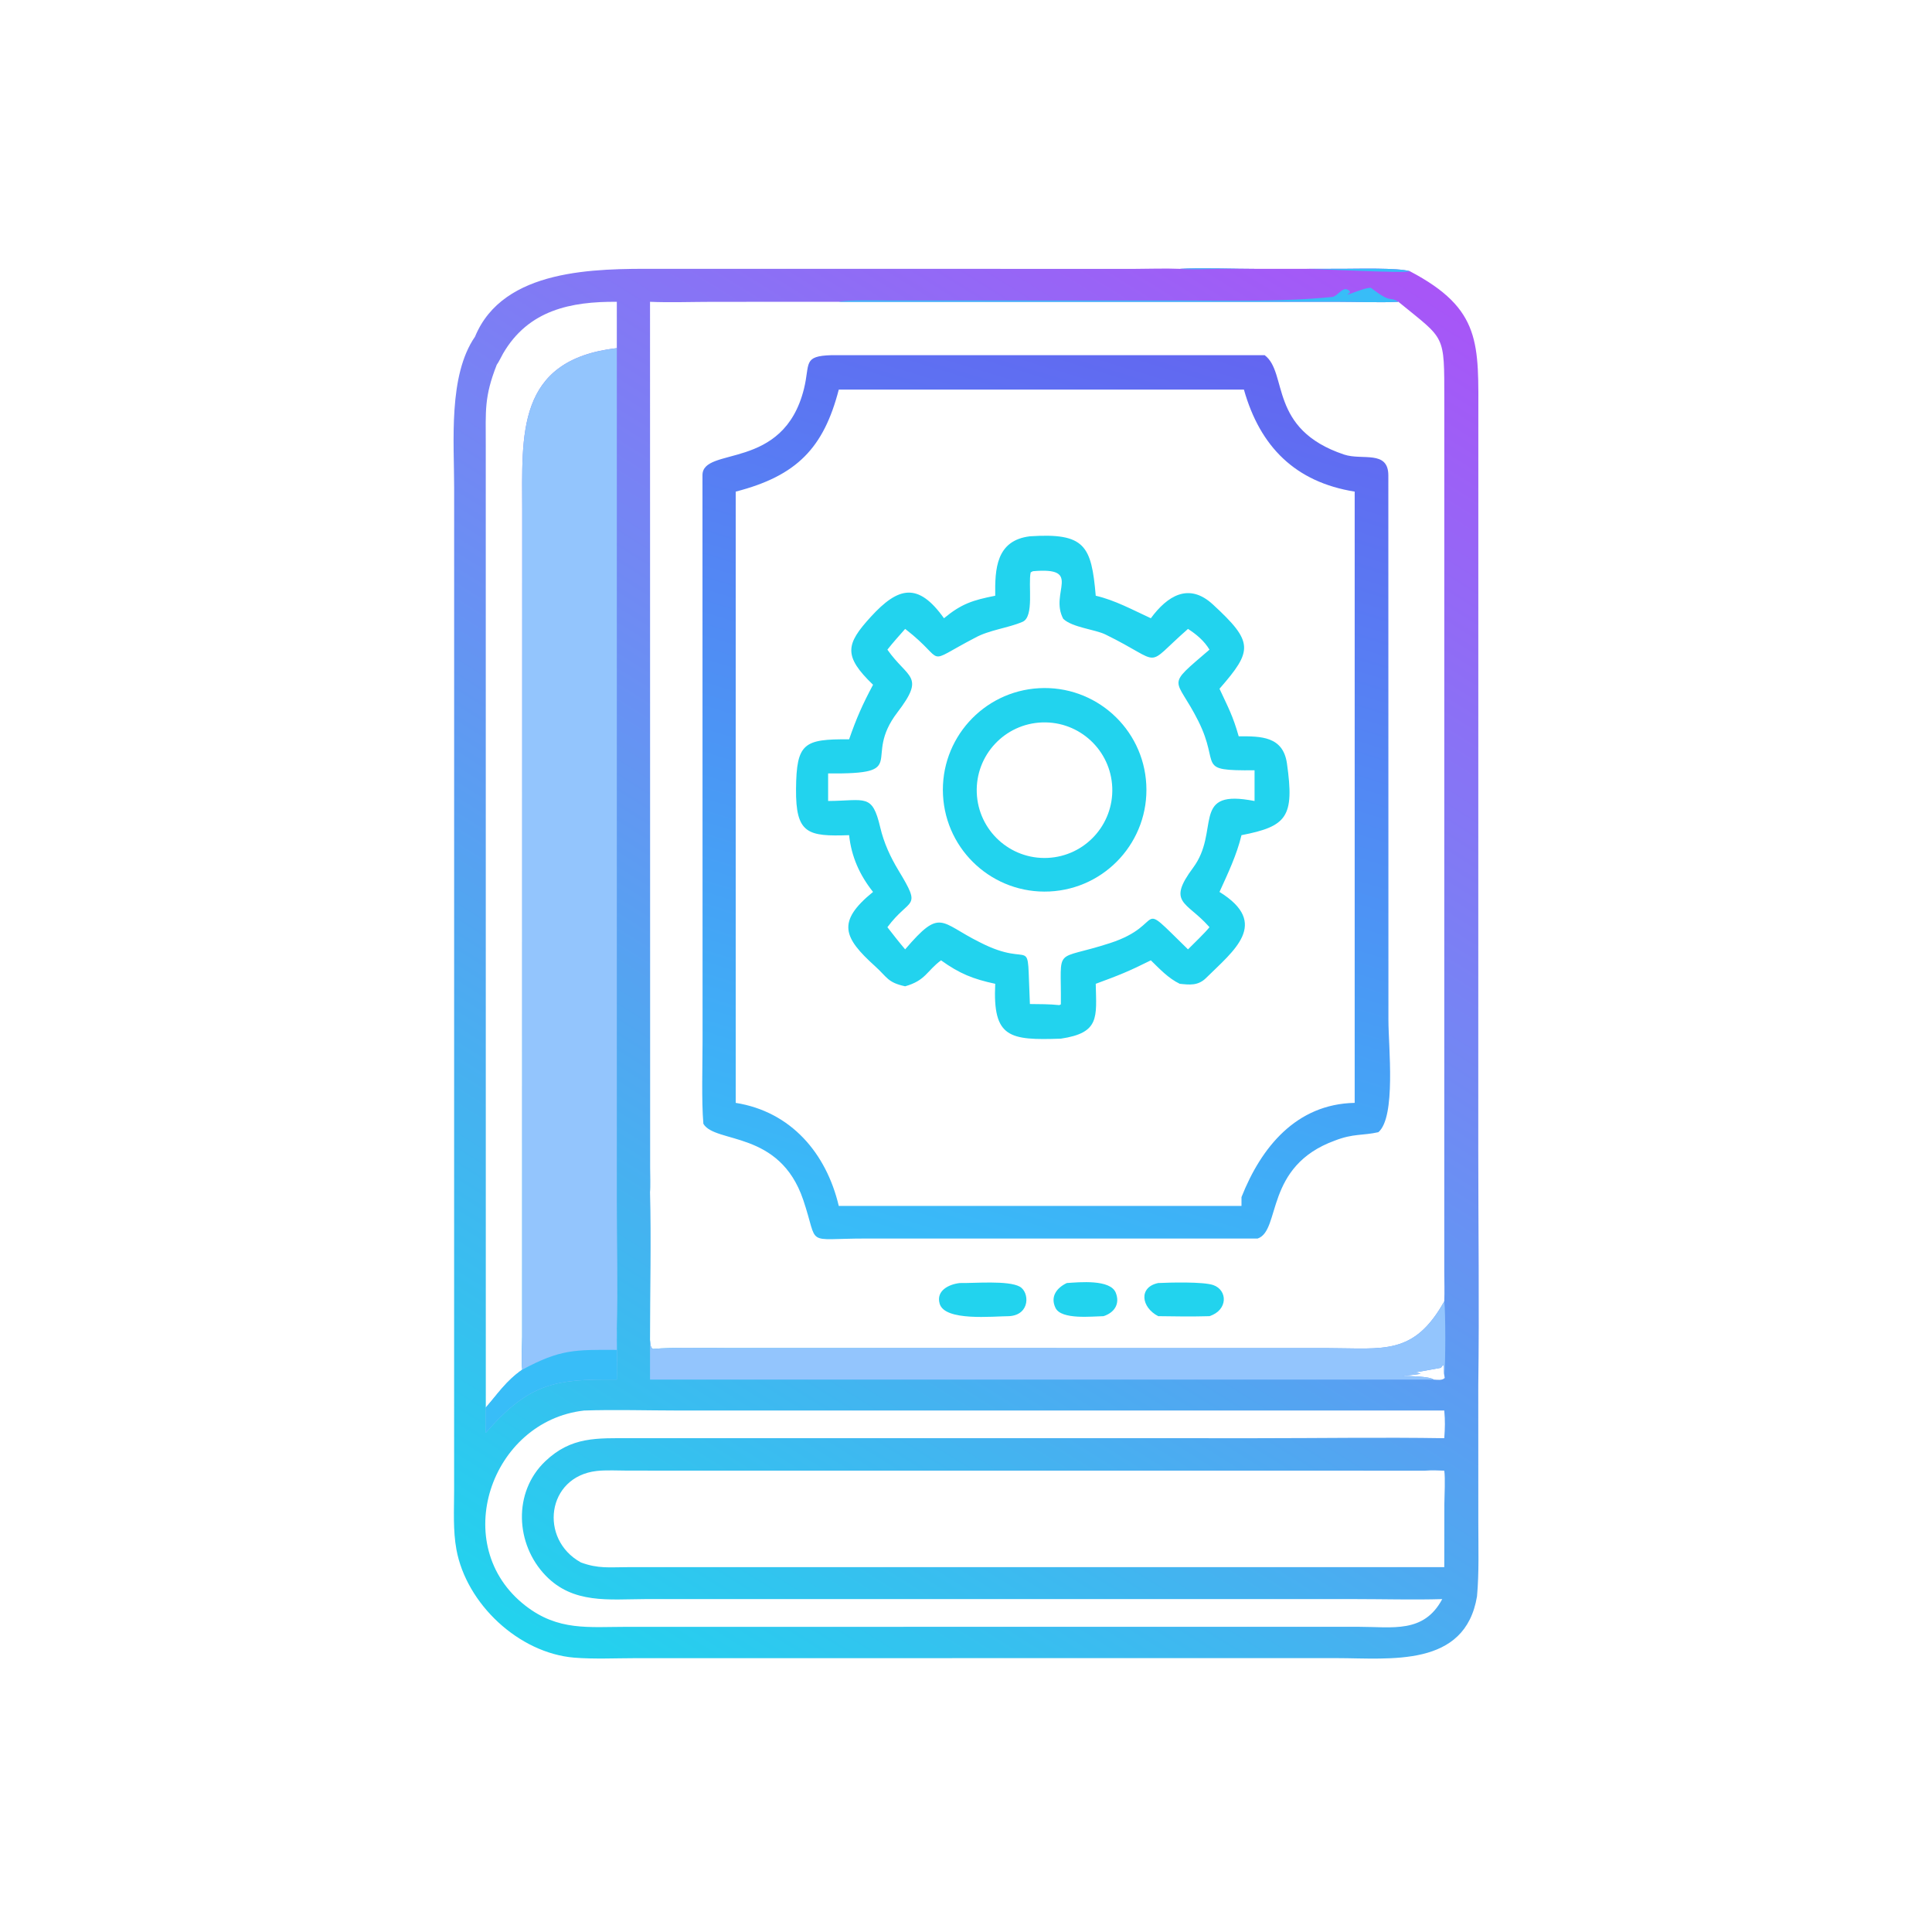
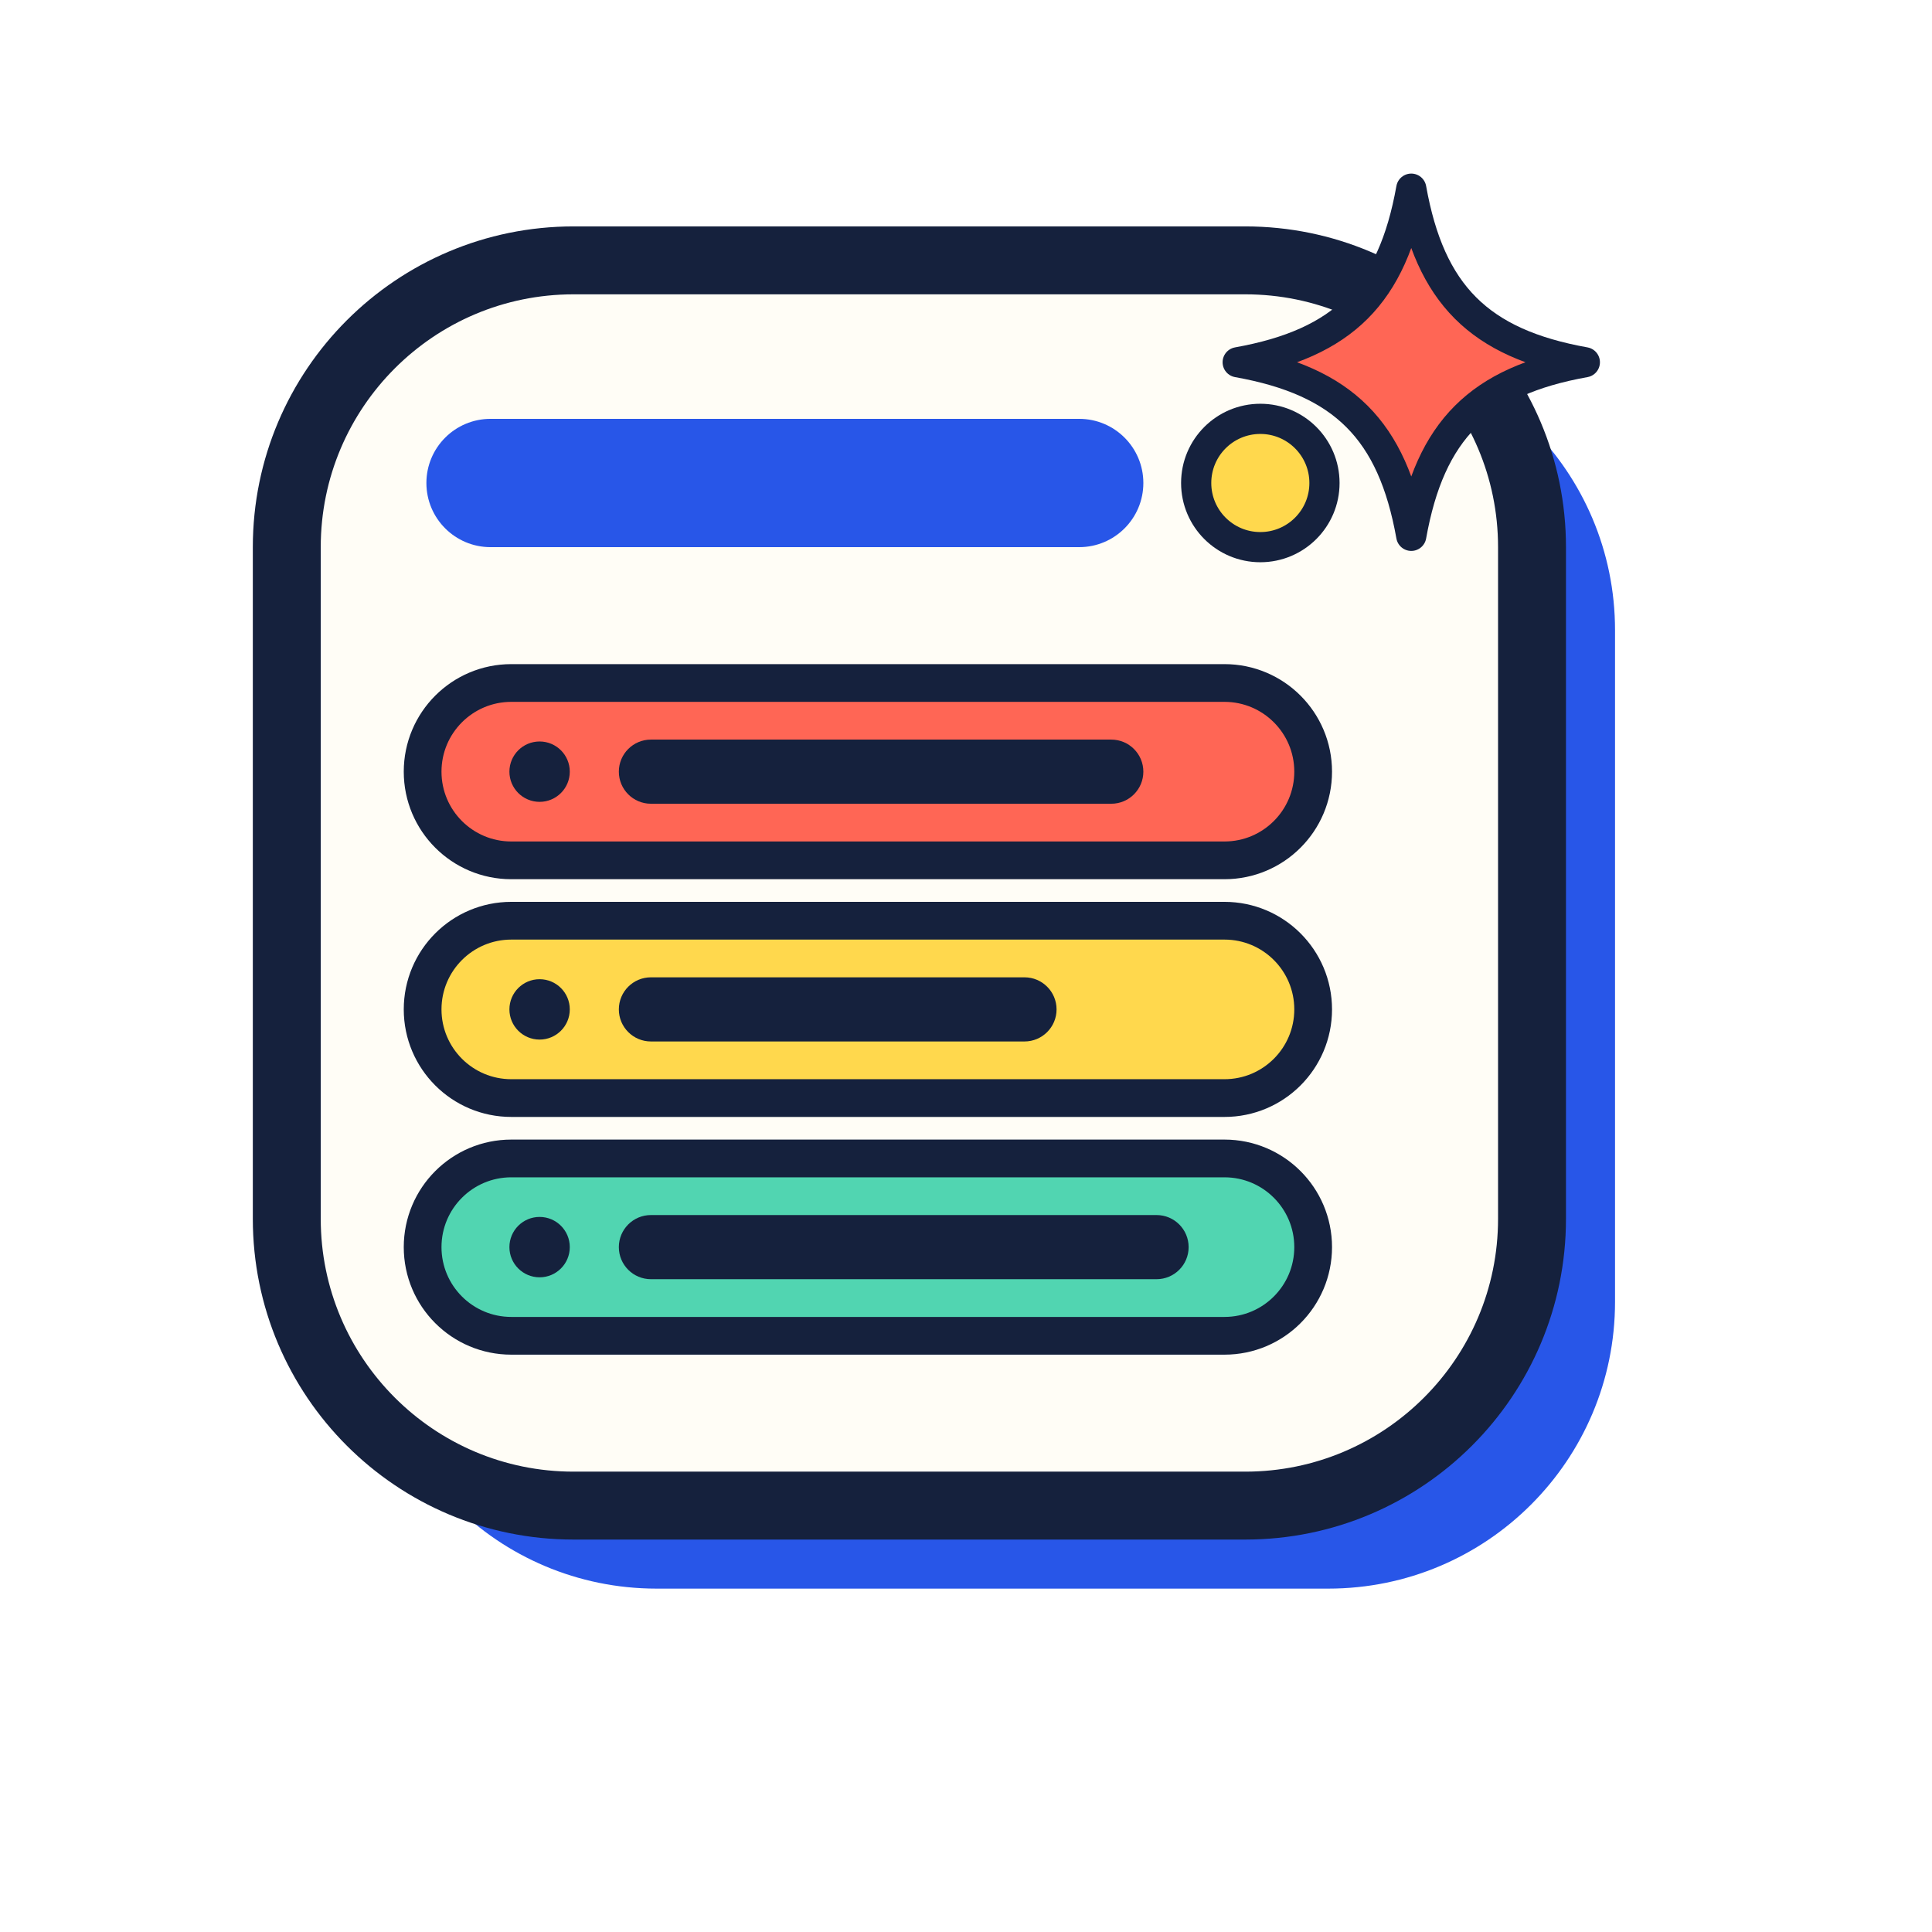
- <svg xmlns="http://www.w3.org/2000/svg" height="512" preserveAspectRatio="none" style="display: block;" version="1.1" viewBox="0 0 2048 2048" width="512">
-   <defs>
-     <linearGradient gradientUnits="userSpaceOnUse" id="Gradient1" x1="957.835" x2="1256.27" y1="1336.08" y2="353.864">
-       <stop class="stop0" offset="0" stop-color="rgb(56, 189, 248)" stop-opacity="1" />
-       <stop class="stop1" offset="1" stop-color="rgb(99, 102, 241)" stop-opacity="1" />
-     </linearGradient>
-     <linearGradient gradientUnits="userSpaceOnUse" id="Gradient2" x1="580.486" x2="1497.45" y1="1755.05" y2="287.655">
-       <stop class="stop0" offset="0" stop-color="rgb(34, 211, 238)" stop-opacity="1" />
-       <stop class="stop1" offset="1" stop-color="rgb(168, 85, 247)" stop-opacity="1" />
-     </linearGradient>
-   </defs>
-   <path d="M 1250.6 284.975 C 1271.93 283.642 1309.41 284.976 1332.42 284.974 L 1422.79 284.942 C 1437.82 284.931 1482.05 283.693 1494.45 287.49 C 1571.12 327.734 1567.15 364.542 1567.09 443.372 L 1567.03 1219.43 C 1567.03 1301.65 1568.2 1386.77 1567.03 1468.72 L 1567.08 1614.69 C 1567.08 1639.79 1567.98 1667.17 1565.69 1692.19 C 1553.07 1768.06 1473.92 1757.74 1416.78 1757.68 L 674.352 1757.72 C 653.631 1757.74 629.165 1758.86 608.72 1757.18 C 549.925 1752.34 494.352 1700.18 483.813 1642.5 C 480.125 1622.32 481.35 1601.14 481.378 1580.95 L 481.41 516.772 C 481.406 468.063 475.069 398.138 503.539 356.89 C 533.471 284.206 632.005 284.894 694.91 284.954 L 1202.5 285.017 C 1217.57 284.966 1235.75 284.348 1250.6 284.975 z M 689.057 319.927 L 689.182 1237.96 C 689.214 1242.94 689.666 1259.3 689.057 1263.52 C 690.415 1313.37 689.054 1370.09 689.057 1420.45 C 689.728 1425.06 689.15 1427.68 692.029 1429.94 C 714.479 1428 745.156 1428.98 768.545 1428.99 L 1408.01 1429.08 C 1466.5 1429.14 1498.77 1437.21 1530.99 1379.46 C 1531.38 1369.49 1531.04 1357.81 1530.99 1347.71 L 1531.02 423.854 C 1530.95 353.4 1532.26 360.758 1483.52 320.864 L 1482.4 319.927 C 1464.1 320.943 1438.13 319.943 1418.92 319.936 L 889.133 319.927 L 755.693 319.96 C 735.762 319.965 708.463 320.839 689.057 319.927 z M 1530.99 1661.24 L 1531.07 1594.51 C 1531.15 1585.28 1532.2 1567.2 1530.99 1558.97 C 1523.38 1558.65 1518.12 1558.43 1510.56 1558.97 L 665.912 1558.91 C 655.577 1558.9 642.427 1558.15 632.394 1559.31 C 579.462 1565.42 571.173 1631.66 615.769 1656.26 C 634.279 1663.08 645.816 1661.24 665.268 1661.25 L 1530.99 1661.24 z M 1519.68 1462.41 C 1523.57 1462.59 1528.75 1463.61 1531.45 1460.68 L 1530.99 1457.62 C 1529.82 1452.32 1532.35 1442.29 1527.45 1449.9 C 1477.23 1459.25 1502.25 1453.12 1505.72 1456.26 C 1501.21 1457.31 1486.68 1458.34 1486.21 1458.64 C 1492.3 1458.55 1516.06 1458.99 1519.68 1462.41 z M 1528.83 1695.11 C 1499.41 1696 1466.03 1695.11 1436.15 1695.1 L 683.5 1695.11 C 645.434 1695.24 607.588 1700.45 578.372 1670.15 C 546.339 1636.93 543.58 1581.84 577.966 1549.04 C 605.725 1522.57 632.845 1524.59 668.597 1524.54 L 1332.67 1524.56 C 1397.86 1524.56 1466.02 1523.5 1530.99 1524.56 C 1531.76 1513.25 1531.98 1506.54 1530.99 1495.23 L 719.191 1495.21 C 688.284 1495.2 649.608 1494.12 619.167 1495.23 C 520.181 1506.38 474.83 1638.45 557.075 1702.18 C 591.825 1729.11 623.594 1724.52 664.778 1724.51 L 1440.57 1724.48 C 1476.21 1724.48 1509.31 1731.7 1528.83 1695.11 z M 553.61 1451.93 C 552.314 1443.03 553.473 1426.6 553.515 1416.97 L 553.588 541.76 C 553.602 461.258 546.448 381.47 653.854 369.013 L 653.854 319.927 C 605.413 319.534 560.285 328.503 533.384 374.581 C 531.645 377.56 528.476 384.281 526.586 386.667 C 513.134 420.875 514.943 435.33 514.931 471.496 L 514.968 1492.08 C 528.115 1477.04 536.319 1464.03 553.61 1451.93 z" fill="url(#Gradient2)" transform="translate(0,0)" />
-   <path d="M 1250.6 284.975 C 1271.93 283.642 1309.41 284.976 1332.42 284.974 L 1422.79 284.942 C 1437.82 284.931 1482.05 283.693 1494.45 287.49 C 1489.24 290.052 1397.85 284.915 1383.58 284.961 L 1295.05 285.009 C 1282.86 285.045 1261.5 286.004 1250.6 284.975 z" fill="rgb(56, 189, 248)" transform="translate(0,0)" />
-   <path d="M 881.741 376.486 L 1340.58 376.486 C 1365.5 395.071 1344.21 454.979 1424.85 481.866 C 1444.02 488.261 1471.6 476.794 1471.7 503.897 L 1471.79 1081.6 C 1471.8 1109.34 1479.99 1183.93 1461.14 1200.18 C 1444.54 1203.9 1434.69 1201.44 1415.14 1209.01 C 1340.11 1236.2 1357.97 1304.28 1333.22 1312.88 L 917.378 1312.9 C 851.493 1312.9 868.507 1322.31 851.465 1271.94 C 826.373 1197.78 758.166 1212.48 745.615 1191.28 C 743.508 1167.14 744.751 1127.73 744.747 1102.52 L 744.646 503.773 C 744.594 472.654 830.421 500.101 852.252 412.089 C 858.898 385.295 850.62 377.345 881.741 376.486 z M 779.889 521.132 L 779.889 1169.08 C 838.459 1178.43 875.881 1222.35 889.133 1278.32 L 1316.03 1278.32 L 1316.03 1268.99 C 1336.84 1216.33 1373.96 1170.31 1436.02 1169.08 L 1436.02 521.132 C 1373.24 511.037 1335.77 473.752 1318.61 413.005 L 889.133 413.005 C 873.172 474.574 844.92 504.403 779.889 521.132 z" fill="url(#Gradient1)" transform="translate(0,0)" />
-   <path d="M 1091.74 568.498 C 1150.07 564.653 1156.97 578.403 1161.53 631.504 C 1181.87 636.175 1200.93 646.637 1219.94 655.363 C 1237.27 631.882 1260 617.062 1285.65 640.699 C 1329.05 680.687 1328.16 689.496 1292.72 730.107 C 1302.22 750.552 1306.87 758.7 1313.07 780.505 C 1336.5 780.453 1360.12 780.296 1364.23 809.359 C 1372.23 865.892 1364.32 875.951 1316.03 885.319 C 1311.01 906.249 1301.6 925.97 1292.72 945.477 C 1346.57 978.848 1307.83 1007.69 1278.52 1036.67 C 1269.97 1045.13 1260.99 1043.93 1250.6 1042.87 C 1238.45 1037.01 1229.58 1027.36 1219.94 1017.99 C 1196.84 1029.56 1185.98 1033.9 1161.53 1042.87 C 1162.28 1078.4 1165.98 1094.88 1124.56 1101.02 C 1069.87 1102.89 1052.26 1100.16 1054.98 1042.87 C 1031.61 1037.84 1017.24 1032.16 997.547 1017.99 C 982.351 1029.22 981.361 1039.31 959.492 1045.52 C 940.771 1041.47 940.585 1035.94 927.726 1024.32 C 894.281 994.092 886.369 977.206 925.463 945.477 C 911.273 927.628 902.508 908.075 900.091 885.319 C 856.292 886.82 843.368 884.091 843.827 836.174 C 844.292 787.634 852.128 783.329 900.091 783.723 C 907.97 761.016 914.32 746.797 925.463 725.863 C 893.632 695.261 896.673 682.785 923.005 653.954 C 952.163 622.028 973.151 616.785 1000.65 655.363 C 1019.33 639.912 1031.3 636.201 1054.98 631.504 C 1054.63 603.506 1055.71 572.859 1091.74 568.498 z M 959.492 666.671 C 953.3 673.744 946.418 681.293 940.683 688.66 C 962.432 719.706 981.399 715.788 951.282 755.172 C 913.281 804.865 966.262 820.73 877.843 819.871 L 877.843 849.078 C 917.442 848.818 924.539 840.657 933.102 877.115 C 936.946 893.48 943.791 908.395 952.418 922.645 C 977.805 964.574 964.706 950.425 940.683 982.882 C 946.96 990.993 952.844 998.526 959.492 1006.36 C 997.435 962.016 996.116 977.764 1038.38 998.715 C 1097.37 1029.22 1087.98 984.361 1091.74 1064.31 C 1102.21 1064.43 1112.5 1064.36 1122.92 1065.47 L 1124.43 1064.76 L 1124.56 1064.31 C 1125.15 1001.43 1115.96 1019.44 1176.6 999.755 C 1238.26 979.743 1201.83 950.207 1259.32 1006.36 C 1265.51 1000.14 1276.97 989.208 1282.1 982.882 L 1281.08 981.732 C 1257.68 955.538 1236.79 957.392 1264.73 919.848 C 1293.2 881.586 1263.41 838.32 1323.68 848.021 L 1329.88 849.078 L 1329.88 816.533 C 1266.39 817.035 1294.31 812.371 1270.3 764.402 C 1246.25 716.349 1234.25 729.762 1282.1 688.66 C 1276.61 679.428 1268.27 672.417 1259.32 666.671 C 1211.11 708.921 1235.25 703.633 1171.84 672.59 C 1160.69 667.133 1136.6 665.166 1127.07 655.958 C 1112.17 628.014 1148.47 600.792 1094.88 605.515 L 1092.58 606.721 C 1089.65 619.574 1096.55 653.671 1084 659.126 C 1068.85 665.712 1048.49 667.772 1033.51 676.119 C 977.524 705.255 1005.05 702.002 960.257 667.246 L 959.492 666.671 z" fill="rgb(34, 211, 238)" transform="translate(0,0)" />
-   <path d="M 1101.37 729.521 C 1161.02 726.196 1212.02 771.984 1215.11 831.65 C 1218.21 891.316 1172.22 942.136 1112.55 945.002 C 1053.19 947.852 1002.71 902.171 999.63 842.83 C 996.551 783.488 1042.04 732.828 1101.37 729.521 z M 1110.52 909.418 C 1149.98 907.61 1180.58 874.292 1179.04 834.82 C 1177.5 795.347 1144.39 764.519 1104.91 765.796 C 1065.05 767.085 1033.86 800.582 1035.42 840.432 C 1036.97 880.282 1070.68 911.243 1110.52 909.418 z" fill="rgb(34, 211, 238)" transform="translate(0,0)" />
-   <path d="M 1017.44 1360.07 C 1033.31 1360.33 1068.64 1357.14 1080.95 1363.88 C 1091.35 1369.59 1092.37 1393.76 1069.82 1395.19 C 1052.42 1395.27 1001.52 1400.85 996.076 1381.99 C 992.036 1368.01 1006.01 1361.34 1017.44 1360.07 z" fill="rgb(34, 211, 238)" transform="translate(0,0)" />
-   <path d="M 1227.74 1360.07 C 1239.85 1359.5 1275.46 1358.51 1286.15 1362.25 C 1301.36 1367.57 1301.93 1388.72 1282.1 1395.19 C 1264.8 1395.72 1245.1 1395.49 1227.74 1395.19 C 1209.67 1385.86 1206.77 1364.42 1227.74 1360.07 z" fill="rgb(34, 211, 238)" transform="translate(0,0)" />
-   <path d="M 1130.85 1360.07 C 1144.38 1359.15 1176.98 1355.98 1182.75 1370.33 C 1187.54 1382.28 1181.14 1391.52 1169.79 1395.19 C 1157.69 1395.37 1125.05 1399.2 1118.88 1386.47 C 1113.17 1374.67 1119.87 1365.31 1130.85 1360.07 z" fill="rgb(34, 211, 238)" transform="translate(0,0)" />
-   <path d="M 553.61 1451.93 C 552.314 1443.03 553.473 1426.6 553.515 1416.97 L 553.588 541.76 C 553.602 461.258 546.448 381.47 653.854 369.013 L 653.854 1272.72 C 653.888 1316.16 655.093 1365.69 653.854 1408.63 C 654.778 1424.9 653.766 1445.66 653.854 1462.41 C 590.086 1461.87 561.594 1465.14 514.968 1518.83 L 514.968 1492.08 C 528.115 1477.04 536.319 1464.03 553.61 1451.93 z" fill="rgb(147, 197, 253)" transform="translate(0,0)" />
-   <path d="M 653.854 1408.63 C 654.778 1424.9 653.766 1445.66 653.854 1462.41 C 590.086 1461.87 561.594 1465.14 514.968 1518.83 L 514.968 1492.08 C 528.115 1477.04 536.319 1464.03 553.61 1451.93 C 593.822 1430.26 609.271 1430.72 653.854 1430.96 C 653.681 1423.24 653.589 1416.35 653.854 1408.63 z" fill="rgb(56, 189, 248)" transform="translate(0,0)" />
-   <path d="M 1530.99 1379.46 C 1532.42 1390.19 1532.44 1445.36 1530.99 1457.62 C 1529.82 1452.32 1532.35 1442.29 1527.45 1449.9 C 1477.23 1459.25 1502.25 1453.12 1505.72 1456.26 C 1501.21 1457.31 1486.68 1458.34 1486.21 1458.64 C 1492.3 1458.55 1516.06 1458.99 1519.68 1462.41 L 689.057 1462.41 L 689.057 1420.45 C 689.728 1425.06 689.15 1427.68 692.029 1429.94 C 714.479 1428 745.156 1428.98 768.545 1428.99 L 1408.01 1429.08 C 1466.5 1429.14 1498.77 1437.21 1530.99 1379.46 z" fill="rgb(147, 197, 253)" transform="translate(0,0)" />
-   <path d="M 889.133 319.927 C 897.084 317.766 930.381 318.477 940.606 318.494 L 1251.96 318.577 C 1305.02 318.585 1359.28 320.064 1411.99 314.805 C 1418.83 314.123 1423.55 301.466 1430.96 308.822 L 1430.82 310.304 C 1420.74 316.844 1445.47 304.581 1453.21 305.126 C 1476.21 322.746 1471.74 313.409 1482.4 319.927 C 1464.1 320.943 1438.13 319.943 1418.92 319.936 L 889.133 319.927 z" fill="rgb(56, 189, 248)" transform="translate(0,0)" />
+ <svg xmlns="http://www.w3.org/2000/svg" viewBox="0 0 512 512" role="img" aria-labelledby="title desc">
+   <rect x="98" y="91" width="330" height="330" rx="76" fill="#2856E8" />
+   <rect x="76" y="69" width="330" height="330" rx="76" fill="#FFFDF6" stroke="#15213D" stroke-width="18" />
+   <rect x="113" y="111" width="190" height="34" rx="17" fill="#2856E8" />
+   <circle cx="334" cy="128" r="17" fill="#FFD84D" stroke="#15213D" stroke-width="8" />
+   <g stroke="#15213D" stroke-width="10" stroke-linejoin="round">
+     <rect x="112" y="181" width="236" height="47" rx="23.5" fill="#FF6655" />
+     <rect x="112" y="244" width="236" height="47" rx="23.5" fill="#FFD84D" />
+     <rect x="112" y="307" width="236" height="47" rx="23.5" fill="#51D5B1" />
+   </g>
+   <g fill="#15213D">
+     <circle cx="143" cy="204.5" r="8" />
+     <circle cx="143" cy="267.5" r="8" />
+     <circle cx="143" cy="330.5" r="8" />
+     <rect x="164" y="196" width="139" height="17" rx="8.5" />
+     <rect x="164" y="259" width="116" height="17" rx="8.5" />
+     <rect x="164" y="322" width="151" height="17" rx="8.5" />
+   </g>
+   <path d="M374 50C379 78 392 91 420 96C392 101 379 114 374 142C369 114 356 101 328 96C356 91 369 78 374 50Z" fill="#FF6655" stroke="#15213D" stroke-width="8" stroke-linejoin="round" />
</svg>
